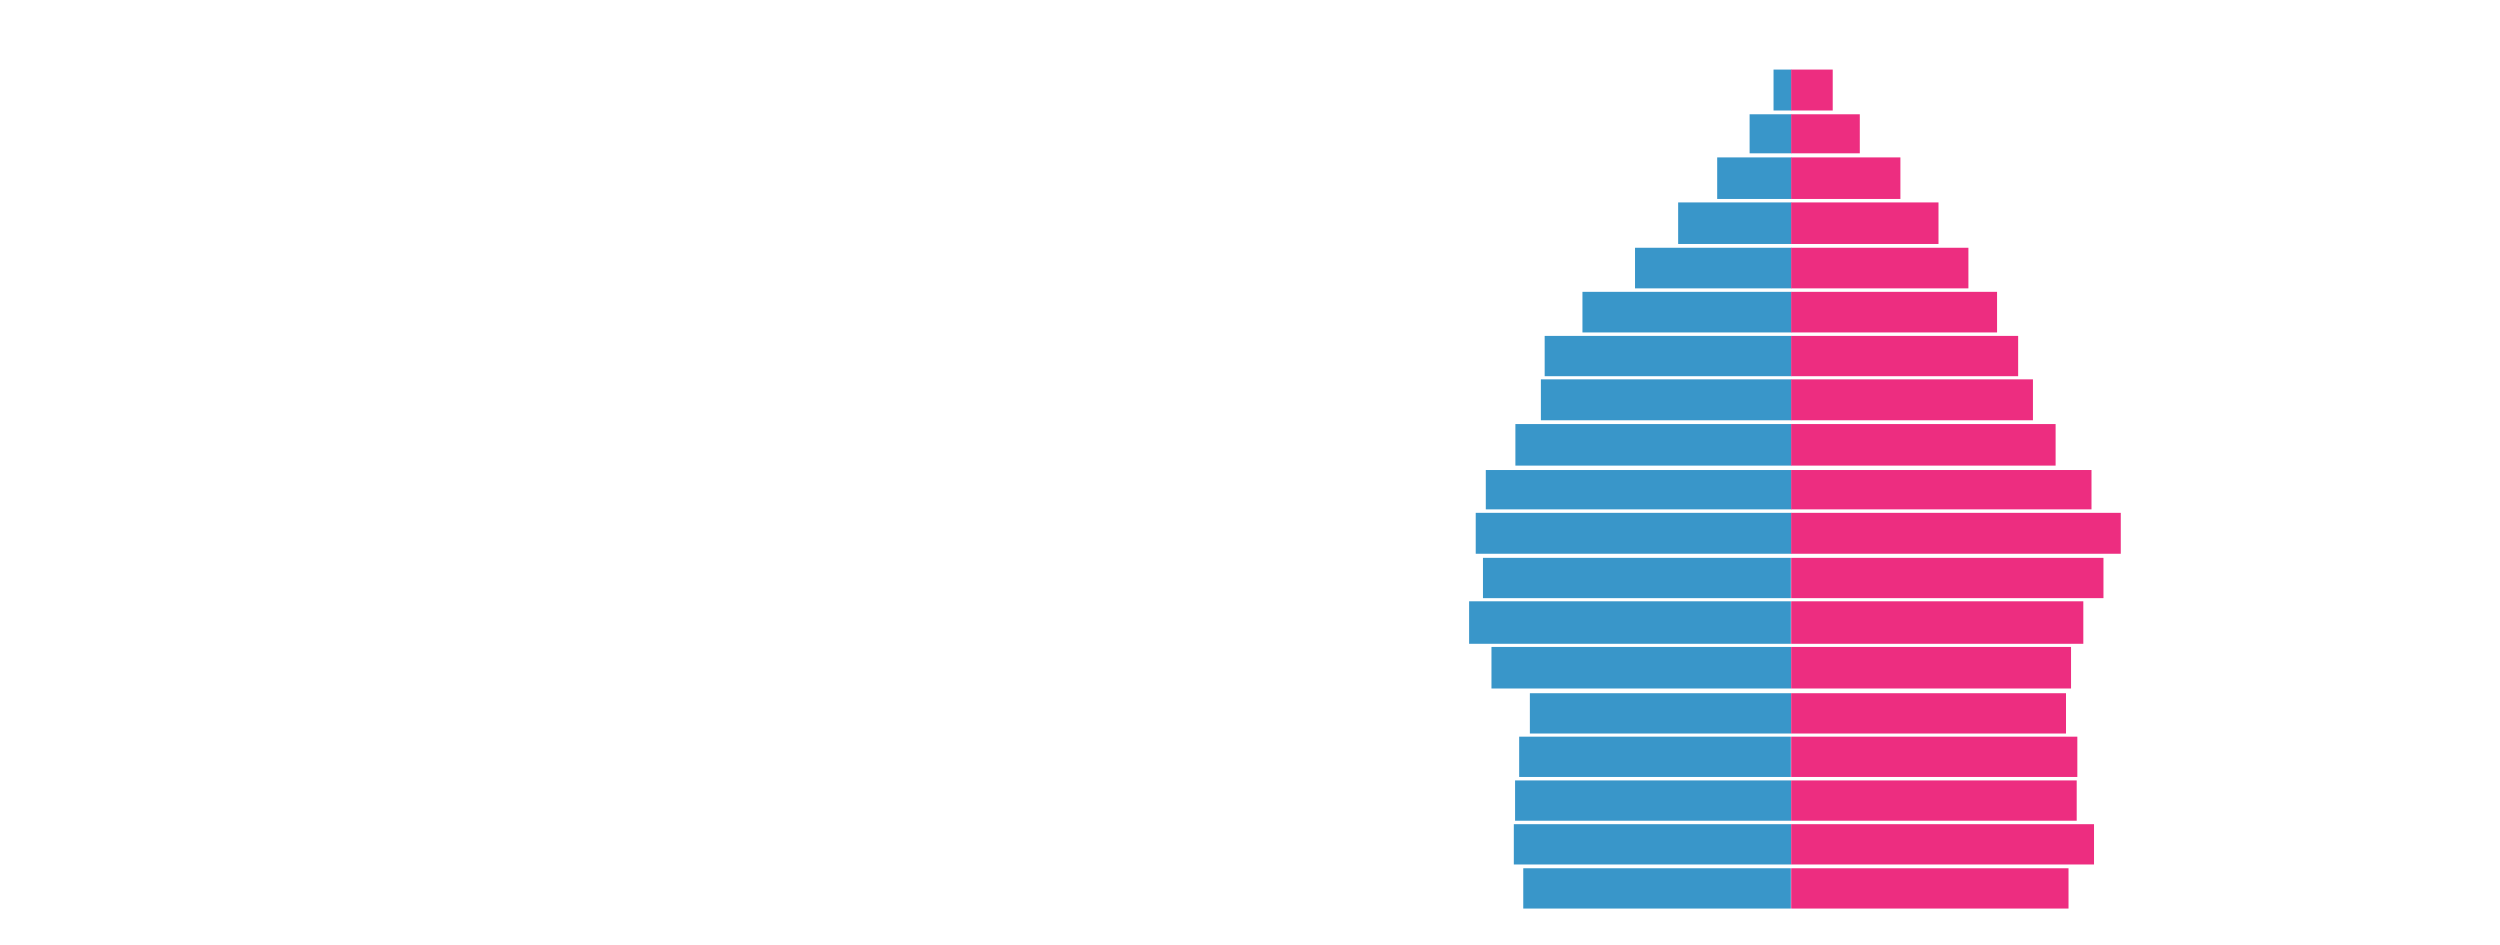
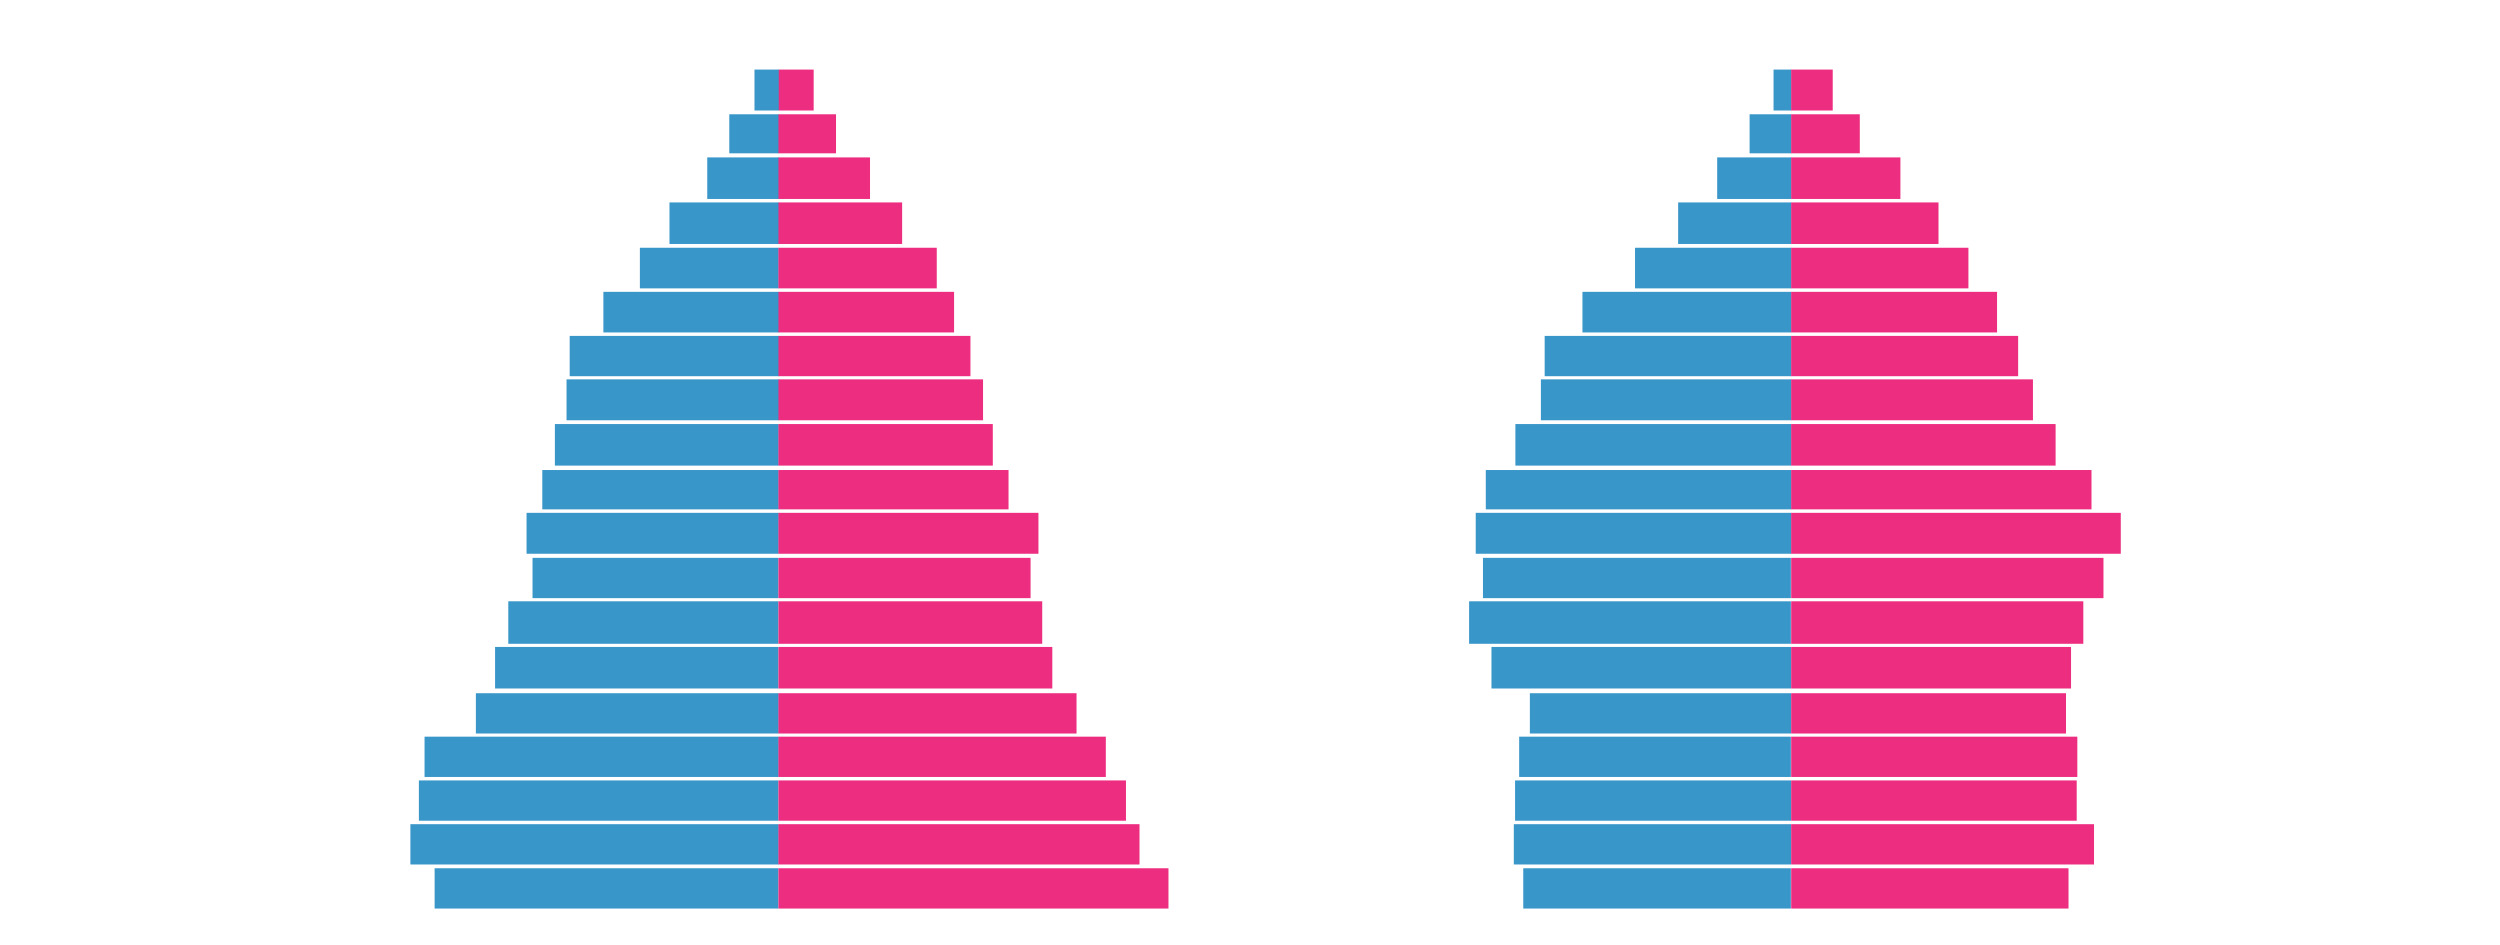
<svg xmlns="http://www.w3.org/2000/svg" height="340" id="svg" tag_name="svg" viewBox="0,0,750,300" width="900">
  <g id="g" tag_name="svg/g">
+     <rect fill="#3996c9" height="12.8" id="rect_75" tag_name="svg/g/rect_75" width="109.2" x="116" y="275.8" />
+     <rect fill="#3996c9" height="12.8" id="rect_74" tag_name="svg/g/rect_74" width="117" x="108.3" y="261.8" />
+     <rect fill="#3996c9" height="12.8" id="rect_73" tag_name="svg/g/rect_73" width="114.2" x="111" y="247.9" />
+     <rect fill="#3996c9" height="12.8" id="rect_72" tag_name="svg/g/rect_72" width="112.5" x="112.8" y="234" />
+     <rect fill="#3996c9" height="12.8" id="rect_71" tag_name="svg/g/rect_71" width="96.2" x="129.1" y="220.2" />
+     <rect fill="#3996c9" height="13.5" id="rect_70" tag_name="svg/g/rect_70" width="85.8" x="139.4" y="191" />
+     <rect fill="#3996c9" height="12.8" id="rect_69" tag_name="svg/g/rect_69" width="78.1" x="147.1" y="177.2" />
+     <rect fill="#3996c9" height="13" id="rect_68" tag_name="svg/g/rect_68" width="80.1" x="145.2" y="162.9" />
+     <rect fill="#3996c9" height="12.5" id="rect_67" tag_name="svg/g/rect_67" width="75.1" x="150.2" y="149.3" />
+     <rect fill="#3996c9" height="13.2" id="rect_66" tag_name="svg/g/rect_66" width="71.1" x="154.2" y="134.7" />
+     <rect fill="#3996c9" height="13" id="rect_65" tag_name="svg/g/rect_65" width="67.5" x="157.9" y="120.5" />
+     <rect fill="#3996c9" height="12.8" id="rect_64" tag_name="svg/g/rect_64" width="66.5" x="158.9" y="106.7" />
+     <rect fill="#3996c9" height="12.9" id="rect_63" tag_name="svg/g/rect_63" width="55.8" x="169.6" y="92.7" />
+     <rect fill="#3996c9" height="12.9" id="rect_62" tag_name="svg/g/rect_62" width="44.1" x="181.2" y="78.7" />
+     <rect fill="#3996c9" height="13.2" id="rect_61" tag_name="svg/g/rect_61" width="34.8" x="190.6" y="64.3" />
+     <rect fill="#3996c9" height="13.2" id="rect_60" tag_name="svg/g/rect_60" width="22.8" x="202.6" y="50" />
+     <rect fill="#3996c9" height="12.4" id="rect_59" tag_name="svg/g/rect_59" width="15.8" x="209.6" y="36.3" />
+     <rect fill="#3996c9" height="13" id="rect_58" tag_name="svg/g/rect_58" width="7.8" x="217.6" y="22.1" />
+     <rect fill="#3996c9" height="13.2" id="rect_57" tag_name="svg/g/rect_57" width="90" x="135.2" y="205.5" />
+     <rect fill="#ed2d80" height="12.8" id="rect_56" tag_name="svg/g/rect_56" width="123.9" x="225.2" y="275.8" />
+     <rect fill="#ed2d80" height="12.8" id="rect_55" tag_name="svg/g/rect_55" width="114.7" x="225.2" y="261.8" />
+     <rect fill="#ed2d80" height="12.8" id="rect_54" tag_name="svg/g/rect_54" width="110.4" x="225.2" y="247.9" />
+     <rect fill="#ed2d80" height="12.8" id="rect_53" tag_name="svg/g/rect_53" width="104" x="225.2" y="234" />
+     <rect fill="#ed2d80" height="12.8" id="rect_52" tag_name="svg/g/rect_52" width="94.7" x="225.2" y="220.2" />
+     <rect fill="#ed2d80" height="13.5" id="rect_51" tag_name="svg/g/rect_51" width="83.8" x="225.2" y="191" />
+     <rect fill="#ed2d80" height="12.8" id="rect_50" tag_name="svg/g/rect_50" width="80.1" x="225.2" y="177.2" />
+     <rect fill="#ed2d80" height="13" id="rect_49" tag_name="svg/g/rect_49" width="82.6" x="225.2" y="162.9" />
+     <rect fill="#ed2d80" height="12.5" id="rect_48" tag_name="svg/g/rect_48" width="73.1" x="225.2" y="149.3" />
+     <rect fill="#ed2d80" height="13.2" id="rect_47" tag_name="svg/g/rect_47" width="68.1" x="225.2" y="134.7" />
+     <rect fill="#ed2d80" height="13" id="rect_46" tag_name="svg/g/rect_46" width="65" x="225.2" y="120.5" />
+     <rect fill="#ed2d80" height="12.8" id="rect_45" tag_name="svg/g/rect_45" width="61" x="225.2" y="106.7" />
+     <rect fill="#ed2d80" height="12.9" id="rect_44" tag_name="svg/g/rect_44" width="55.8" x="225.2" y="92.7" />
+     <rect fill="#ed2d80" height="12.9" id="rect_43" tag_name="svg/g/rect_43" width="50.3" x="225.2" y="78.7" />
+     <rect fill="#ed2d80" height="13.2" id="rect_42" tag_name="svg/g/rect_42" width="39.3" x="225.2" y="64.3" />
+     <rect fill="#ed2d80" height="13.2" id="rect_41" tag_name="svg/g/rect_41" width="29.1" x="225.2" y="50" />
+     <rect fill="#ed2d80" height="12.4" id="rect_40" tag_name="svg/g/rect_40" width="18.3" x="225.2" y="36.3" />
+     <rect fill="#ed2d80" height="13" id="rect_39" tag_name="svg/g/rect_39" width="11.1" x="225.3" y="22.1" />
+     <rect fill="#ed2d80" height="13.2" id="rect_38" tag_name="svg/g/rect_38" width="87" x="225.2" y="205.5" />
    <rect fill="#3996c9" height="12.8" id="rect_37" tag_name="svg/g/rect_37" width="85" x="461.8" y="275.8" />
    <rect fill="#3996c9" height="12.8" id="rect_36" tag_name="svg/g/rect_36" width="88.1" x="458.8" y="261.8" />
    <rect fill="#3996c9" height="12.8" id="rect_35" tag_name="svg/g/rect_35" width="87.7" x="459.2" y="247.9" />
    <rect fill="#3996c9" height="12.8" id="rect_34" tag_name="svg/g/rect_34" width="86.3" x="460.5" y="234" />
    <rect fill="#3996c9" height="12.8" id="rect_33" tag_name="svg/g/rect_33" width="83" x="463.9" y="220.2" />
    <rect fill="#3996c9" height="13.5" id="rect_32" tag_name="svg/g/rect_32" width="102.2" x="444.6" y="191" />
    <rect fill="#3996c9" height="12.8" id="rect_31" tag_name="svg/g/rect_31" width="97.8" x="449" y="177.2" />
    <rect fill="#3996c9" height="13" id="rect_30" tag_name="svg/g/rect_30" width="100.3" x="446.7" y="162.9" />
    <rect fill="#3996c9" height="12.5" id="rect_29" tag_name="svg/g/rect_29" width="97.1" x="449.9" y="149.3" />
    <rect fill="#3996c9" height="13.2" id="rect_28" tag_name="svg/g/rect_28" width="87.7" x="459.3" y="134.7" />
    <rect fill="#3996c9" height="13" id="rect_27" tag_name="svg/g/rect_27" width="79.6" x="467.4" y="120.5" />
    <rect fill="#3996c9" height="12.8" id="rect_26" tag_name="svg/g/rect_26" width="78.4" x="468.6" y="106.7" />
    <rect fill="#3996c9" height="12.9" id="rect_25" tag_name="svg/g/rect_25" width="66.4" x="480.6" y="92.7" />
    <rect fill="#3996c9" height="12.9" id="rect_24" tag_name="svg/g/rect_24" width="49.7" x="497.3" y="78.7" />
    <rect fill="#3996c9" height="13.2" id="rect_23" tag_name="svg/g/rect_23" width="36" x="511" y="64.3" />
    <rect fill="#3996c9" height="13.2" id="rect_22" tag_name="svg/g/rect_22" width="23.6" x="523.4" y="50" />
    <rect fill="#3996c9" height="12.4" id="rect_21" tag_name="svg/g/rect_21" width="13.3" x="533.7" y="36.3" />
    <rect fill="#3996c9" height="13" id="rect_20" tag_name="svg/g/rect_20" width="5.7" x="541.3" y="22.1" />
    <rect fill="#3996c9" height="13.2" id="rect_19" tag_name="svg/g/rect_19" width="95.2" x="451.7" y="205.5" />
    <rect fill="#ed2d80" height="12.8" id="rect_18" tag_name="svg/g/rect_18" width="88.1" x="546.9" y="275.8" />
    <rect fill="#ed2d80" height="12.8" id="rect_17" tag_name="svg/g/rect_17" width="96.2" x="546.9" y="261.8" />
    <rect fill="#ed2d80" height="12.8" id="rect_16" tag_name="svg/g/rect_16" width="90.7" x="546.9" y="247.9" />
    <rect fill="#ed2d80" height="12.8" id="rect_15" tag_name="svg/g/rect_15" width="90.9" x="546.9" y="234" />
    <rect fill="#ed2d80" height="12.8" id="rect_14" tag_name="svg/g/rect_14" width="87.3" x="546.9" y="220.2" />
    <rect fill="#ed2d80" height="13.5" id="rect_13" tag_name="svg/g/rect_13" width="92.8" x="546.9" y="191" />
    <rect fill="#ed2d80" height="12.8" id="rect_12" tag_name="svg/g/rect_12" width="99.2" x="546.9" y="177.2" />
    <rect fill="#ed2d80" height="13" id="rect_11" tag_name="svg/g/rect_11" width="104.7" x="546.9" y="162.9" />
    <rect fill="#ed2d80" height="12.5" id="rect_10" tag_name="svg/g/rect_10" width="95.4" x="546.9" y="149.3" />
    <rect fill="#ed2d80" height="13.2" id="rect_9" tag_name="svg/g/rect_9" width="84" x="546.9" y="134.7" />
    <rect fill="#ed2d80" height="13" id="rect_8" tag_name="svg/g/rect_8" width="76.8" x="546.9" y="120.5" />
    <rect fill="#ed2d80" height="12.8" id="rect_7" tag_name="svg/g/rect_7" width="72.1" x="546.9" y="106.7" />
    <rect fill="#ed2d80" height="12.9" id="rect_6" tag_name="svg/g/rect_6" width="65.4" x="546.9" y="92.7" />
    <rect fill="#ed2d80" height="12.9" id="rect_5" tag_name="svg/g/rect_5" width="56.3" x="546.9" y="78.7" />
    <rect fill="#ed2d80" height="13.2" id="rect_4" tag_name="svg/g/rect_4" width="46.8" x="546.9" y="64.3" />
    <rect fill="#ed2d80" height="13.2" id="rect_3" tag_name="svg/g/rect_3" width="34.7" x="546.9" y="50" />
    <rect fill="#ed2d80" height="12.4" id="rect_2" tag_name="svg/g/rect_2" width="21.8" x="546.9" y="36.3" />
    <rect fill="#ed2d80" height="13" id="rect_1" tag_name="svg/g/rect_1" width="13.2" x="546.9" y="22.1" />
    <rect fill="#ed2d80" height="13.2" id="rect" tag_name="svg/g/rect" width="88.9" x="546.9" y="205.5" />
  </g>
</svg>
